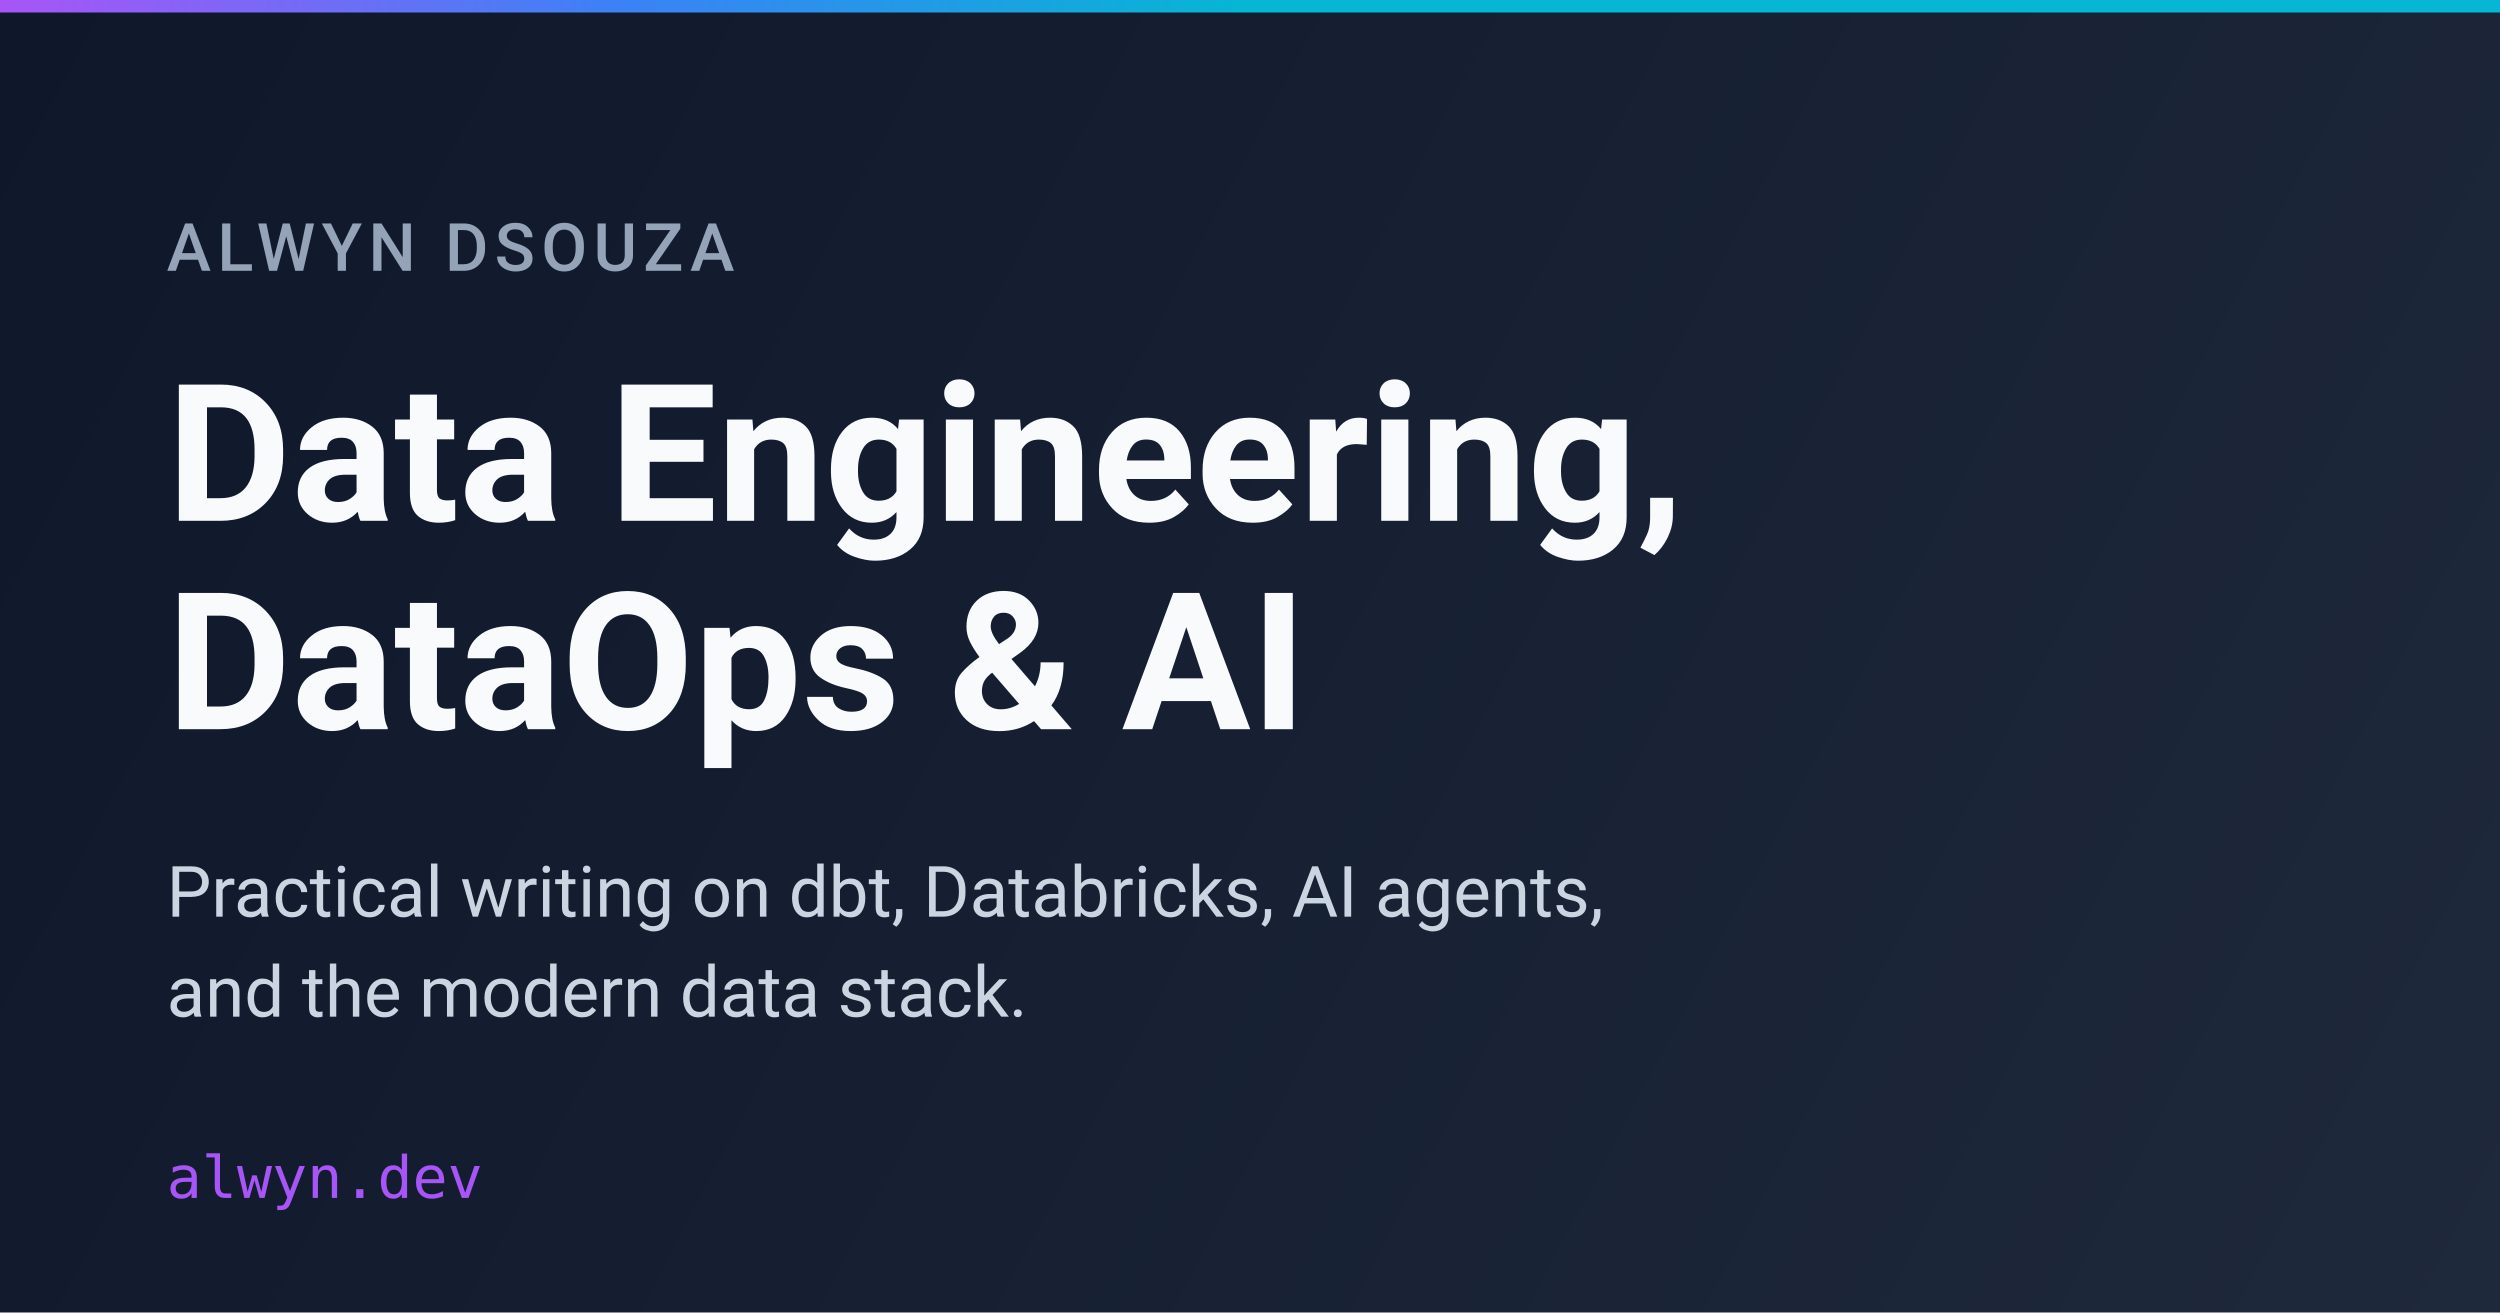
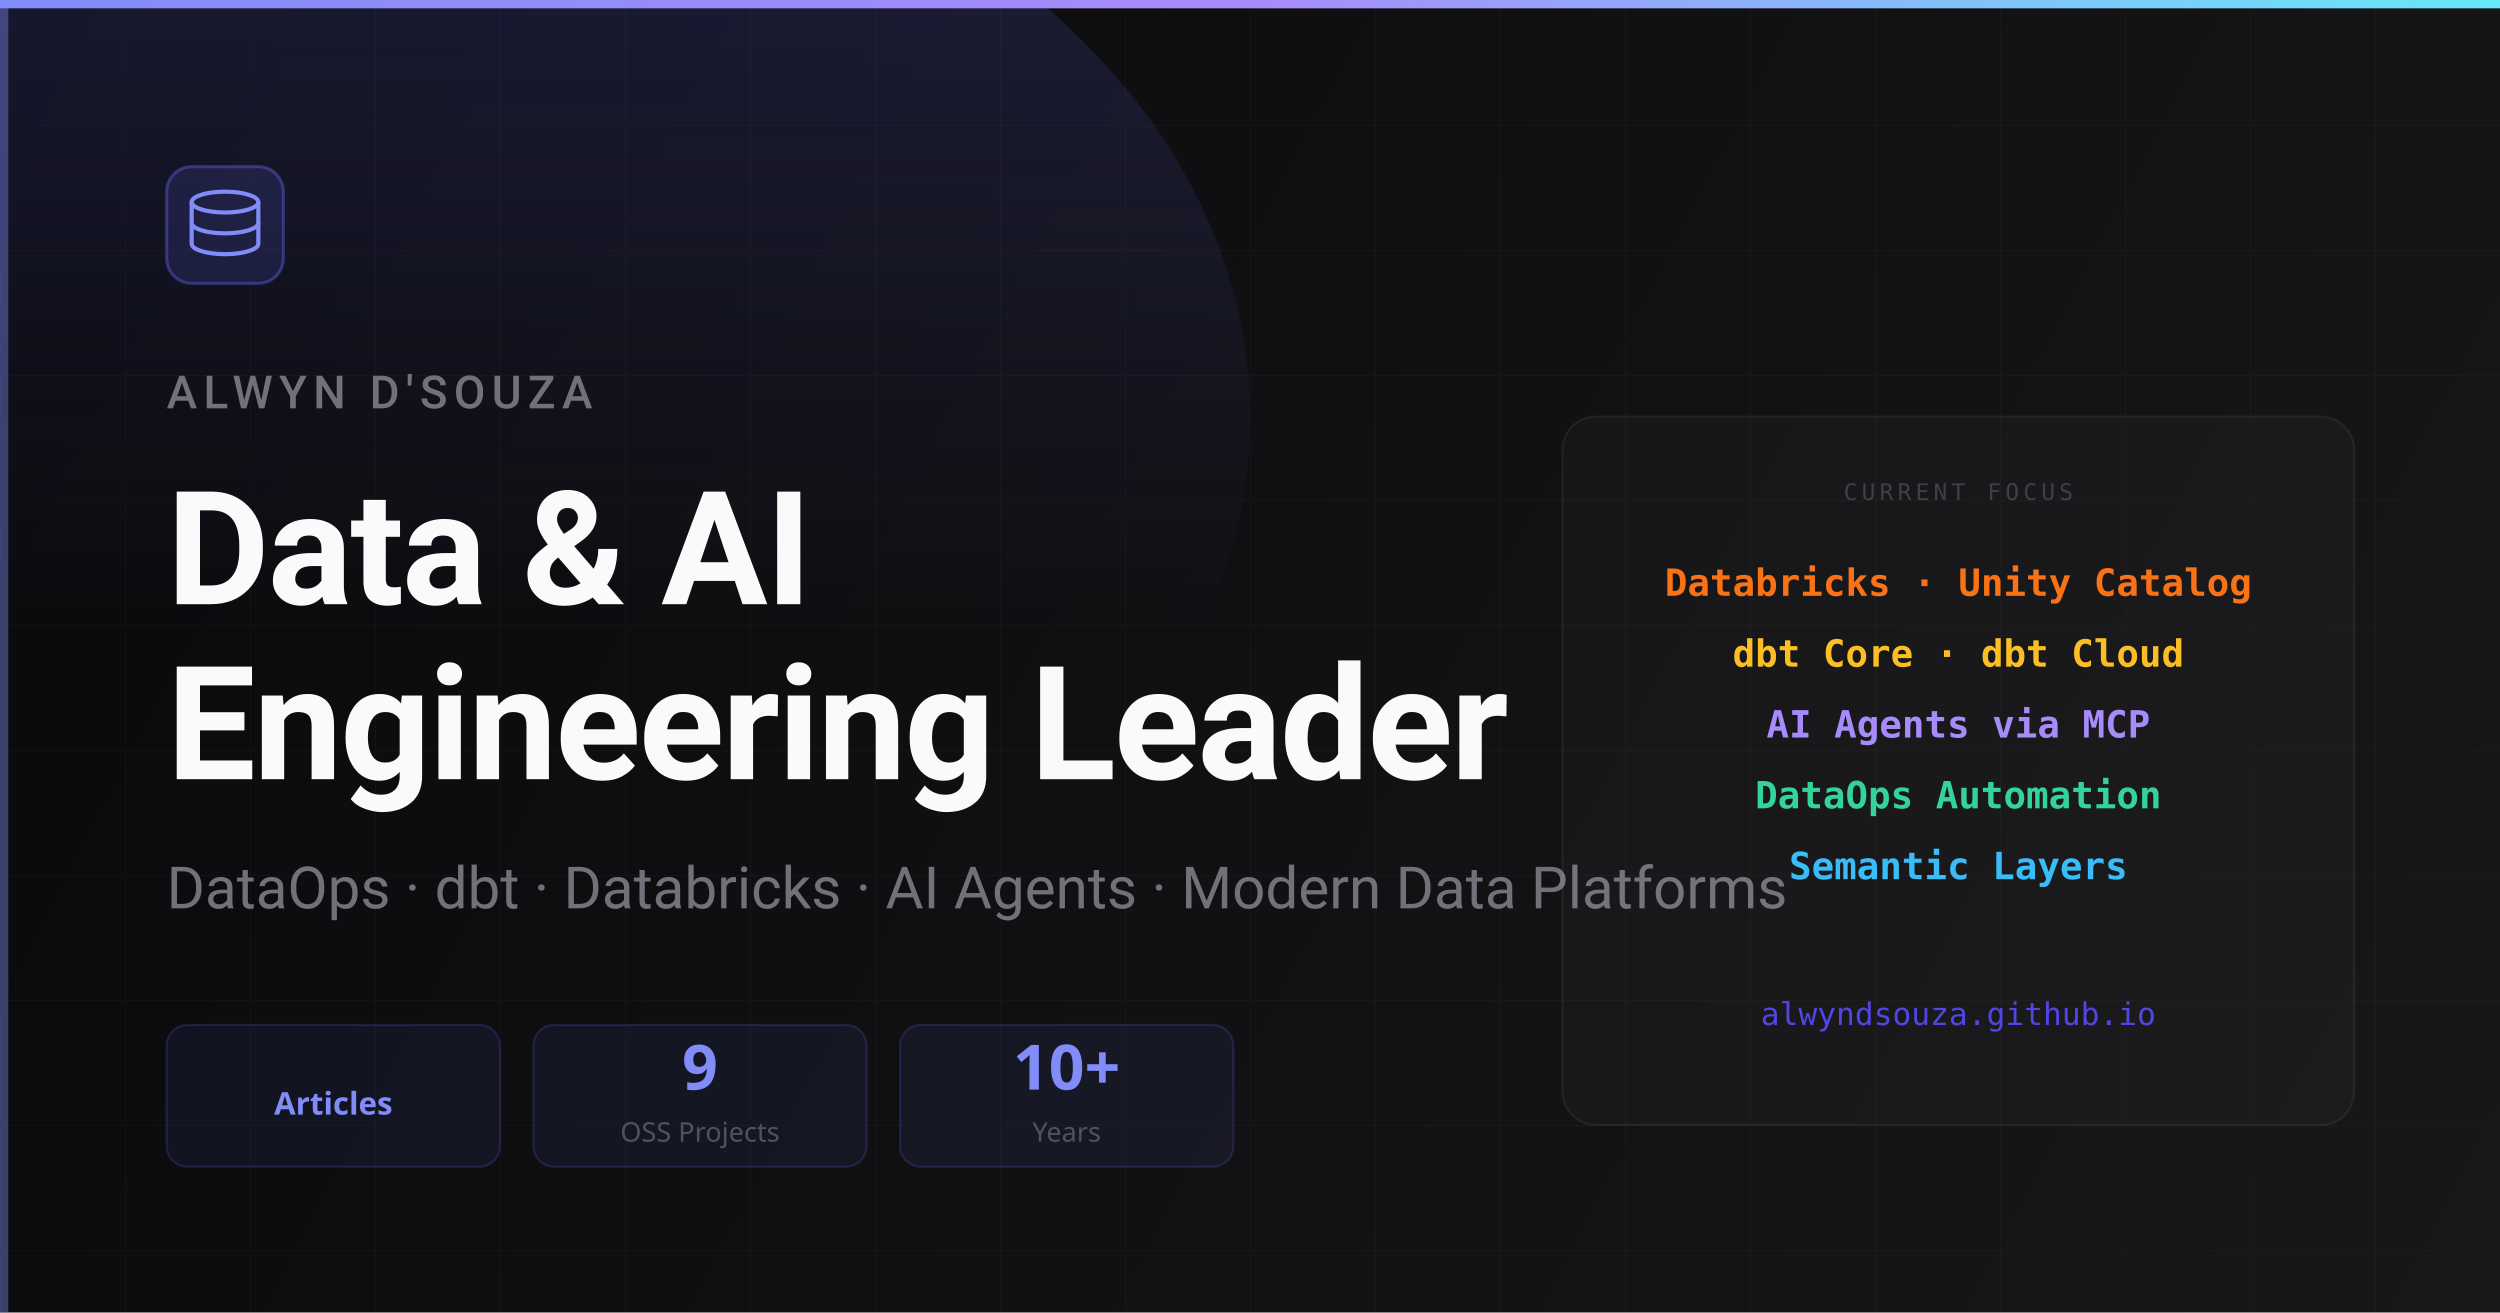
<svg xmlns="http://www.w3.org/2000/svg" viewBox="0 0 1200 630" width="1200" height="630">
  <defs>
    <linearGradient id="bg" x1="0" y1="0" x2="1200" y2="630" gradientUnits="userSpaceOnUse">
-       <stop offset="0" stop-color="#0f172a" />
-       <stop offset="1" stop-color="#1e293b" />
+       <stop offset="0" stop-color="#09090b" />
+       <stop offset="1" stop-color="#18181b" />
    </linearGradient>
-     <linearGradient id="accent" x1="0" y1="0" x2="600" y2="0" gradientUnits="userSpaceOnUse">
-       <stop offset="0" stop-color="#a855f7" />
-       <stop offset="0.5" stop-color="#3b82f6" />
-       <stop offset="1" stop-color="#06b6d4" />
+     <linearGradient id="accent" x1="0" y1="0" x2="1200" y2="0" gradientUnits="userSpaceOnUse">
+       <stop offset="0" stop-color="#818cf8" />
+       <stop offset="0.5" stop-color="#a78bfa" />
+       <stop offset="1" stop-color="#67e8f9" />
    </linearGradient>
+     <linearGradient id="glow" x1="0" y1="0" x2="0" y2="300" gradientUnits="userSpaceOnUse">
+       <stop offset="0" stop-color="#6366f1" stop-opacity="0.15" />
+       <stop offset="1" stop-color="#6366f1" stop-opacity="0" />
+     </linearGradient>
+     <pattern id="grid" x="0" y="0" width="60" height="60" patternUnits="userSpaceOnUse">
+       <path d="M 60 0 L 0 0 0 60" fill="none" stroke="rgba(255,255,255,0.025)" stroke-width="1" />
+     </pattern>
  </defs>
  <rect width="1200" height="630" fill="url(#bg)" />
-   <rect x="0" y="0" width="1200" height="6" fill="url(#accent)" />
-   <g transform="translate(80, 130)">
-     <text x="0" y="0" font-family="ui-sans-serif, system-ui, -apple-system, Segoe UI, Roboto" font-size="32" fill="#94a3b8" font-weight="500" letter-spacing="3">ALWYN DSOUZA</text>
-     <text x="0" y="120" font-family="ui-sans-serif, system-ui, -apple-system, Segoe UI, Roboto" font-size="92" fill="#f8fafc" font-weight="700">Data Engineering,</text>
-     <text x="0" y="220" font-family="ui-sans-serif, system-ui, -apple-system, Segoe UI, Roboto" font-size="92" fill="#f8fafc" font-weight="700">DataOps &amp; AI</text>
-     <text x="0" y="310" font-family="ui-sans-serif, system-ui, -apple-system, Segoe UI, Roboto" font-size="34" fill="#cbd5e1" font-weight="400">Practical writing on dbt, Databricks, AI agents,</text>
-     <text x="0" y="358" font-family="ui-sans-serif, system-ui, -apple-system, Segoe UI, Roboto" font-size="34" fill="#cbd5e1" font-weight="400">and the modern data stack.</text>
-     <text x="0" y="445" font-family="ui-monospace, SFMono-Regular, Menlo, Consolas" font-size="28" fill="#a855f7" font-weight="500">alwyn.dev</text>
-   </g>
+   <rect width="1200" height="630" fill="url(#grid)" />
+   <ellipse cx="200" cy="200" rx="400" ry="300" fill="url(#glow)" />
+   <rect x="0" y="0" width="1200" height="4" fill="url(#accent)" />
+   <rect x="0" y="0" width="4" height="630" fill="url(#accent)" opacity="0.4" />
+   <rect x="80" y="80" width="56" height="56" rx="12" fill="rgba(99,102,241,0.15)" stroke="rgba(99,102,241,0.4)" stroke-width="1.5" />
+   <ellipse cx="108" cy="97" rx="16" ry="5" fill="none" stroke="#818cf8" stroke-width="2" />
+   <path d="M92 97 v10 c0 2.8 7.2 5 16 5 s16-2.2 16-5 V97" fill="none" stroke="#818cf8" stroke-width="2" />
+   <path d="M92 107 v10 c0 2.8 7.2 5 16 5 s16-2.2 16-5 V107" fill="none" stroke="#818cf8" stroke-width="2" />
+   <text x="80" y="196" font-family="ui-sans-serif, system-ui, -apple-system, Segoe UI, Roboto, sans-serif" font-size="22" fill="#71717a" font-weight="500" letter-spacing="3">ALWYN D'SOUZA</text>
+   <text x="80" y="290" font-family="ui-sans-serif, system-ui, -apple-system, Segoe UI, Roboto, sans-serif" font-size="76" fill="#fafafa" font-weight="700" letter-spacing="-1">Data &amp; AI</text>
+   <text x="80" y="374" font-family="ui-sans-serif, system-ui, -apple-system, Segoe UI, Roboto, sans-serif" font-size="76" fill="#fafafa" font-weight="700" letter-spacing="-1">Engineering Leader</text>
+   <text x="80" y="436" font-family="ui-sans-serif, system-ui, -apple-system, Segoe UI, Roboto, sans-serif" font-size="28" fill="#71717a" font-weight="400">DataOps · dbt · Databricks · AI Agents · Modern Data Platforms</text>
+   <rect x="80" y="492" width="160" height="68" rx="10" fill="rgba(99,102,241,0.08)" stroke="rgba(99,102,241,0.2)" stroke-width="1" />
+   <text x="160" y="535" text-anchor="middle" font-family="ui-sans-serif, system-ui" font-size="15" fill="#818cf8" font-weight="600">Articles</text>
+   <rect x="256" y="492" width="160" height="68" rx="10" fill="rgba(99,102,241,0.08)" stroke="rgba(99,102,241,0.2)" stroke-width="1" />
+   <text x="336" y="523" text-anchor="middle" font-family="ui-sans-serif, system-ui" font-size="30" fill="#818cf8" font-weight="700">9</text>
+   <text x="336" y="548" text-anchor="middle" font-family="ui-sans-serif, system-ui" font-size="13" fill="#52525b" font-weight="500">OSS Projects</text>
+   <rect x="432" y="492" width="160" height="68" rx="10" fill="rgba(99,102,241,0.08)" stroke="rgba(99,102,241,0.2)" stroke-width="1" />
+   <text x="512" y="523" text-anchor="middle" font-family="ui-sans-serif, system-ui" font-size="30" fill="#818cf8" font-weight="700">10+</text>
+   <text x="512" y="548" text-anchor="middle" font-family="ui-sans-serif, system-ui" font-size="13" fill="#52525b" font-weight="500">Years</text>
+   <rect x="750" y="200" width="380" height="340" rx="16" fill="rgba(255,255,255,0.02)" stroke="rgba(255,255,255,0.06)" stroke-width="1" />
+   <text x="940" y="240" text-anchor="middle" font-family="ui-monospace, SFMono-Regular, Menlo, Consolas, monospace" font-size="11" fill="#3f3f46" letter-spacing="2">CURRENT FOCUS</text>
+   <text x="940" y="286" text-anchor="middle" font-family="ui-monospace, monospace" font-size="18" fill="#f97316" font-weight="600">Databricks · Unity Catalog</text>
+   <text x="940" y="320" text-anchor="middle" font-family="ui-monospace, monospace" font-size="18" fill="#fbbf24" font-weight="600">dbt Core · dbt Cloud</text>
+   <text x="940" y="354" text-anchor="middle" font-family="ui-monospace, monospace" font-size="18" fill="#a78bfa" font-weight="600">AI Agents via MCP</text>
+   <text x="940" y="388" text-anchor="middle" font-family="ui-monospace, monospace" font-size="18" fill="#34d399" font-weight="600">DataOps Automation</text>
+   <text x="940" y="422" text-anchor="middle" font-family="ui-monospace, monospace" font-size="18" fill="#38bdf8" font-weight="600">Semantic Layers</text>
+   <text x="940" y="492" text-anchor="middle" font-family="ui-monospace, SFMono-Regular, monospace" font-size="15" fill="#4f46e5" font-weight="500">alwyndsouza.github.io</text>
</svg>
